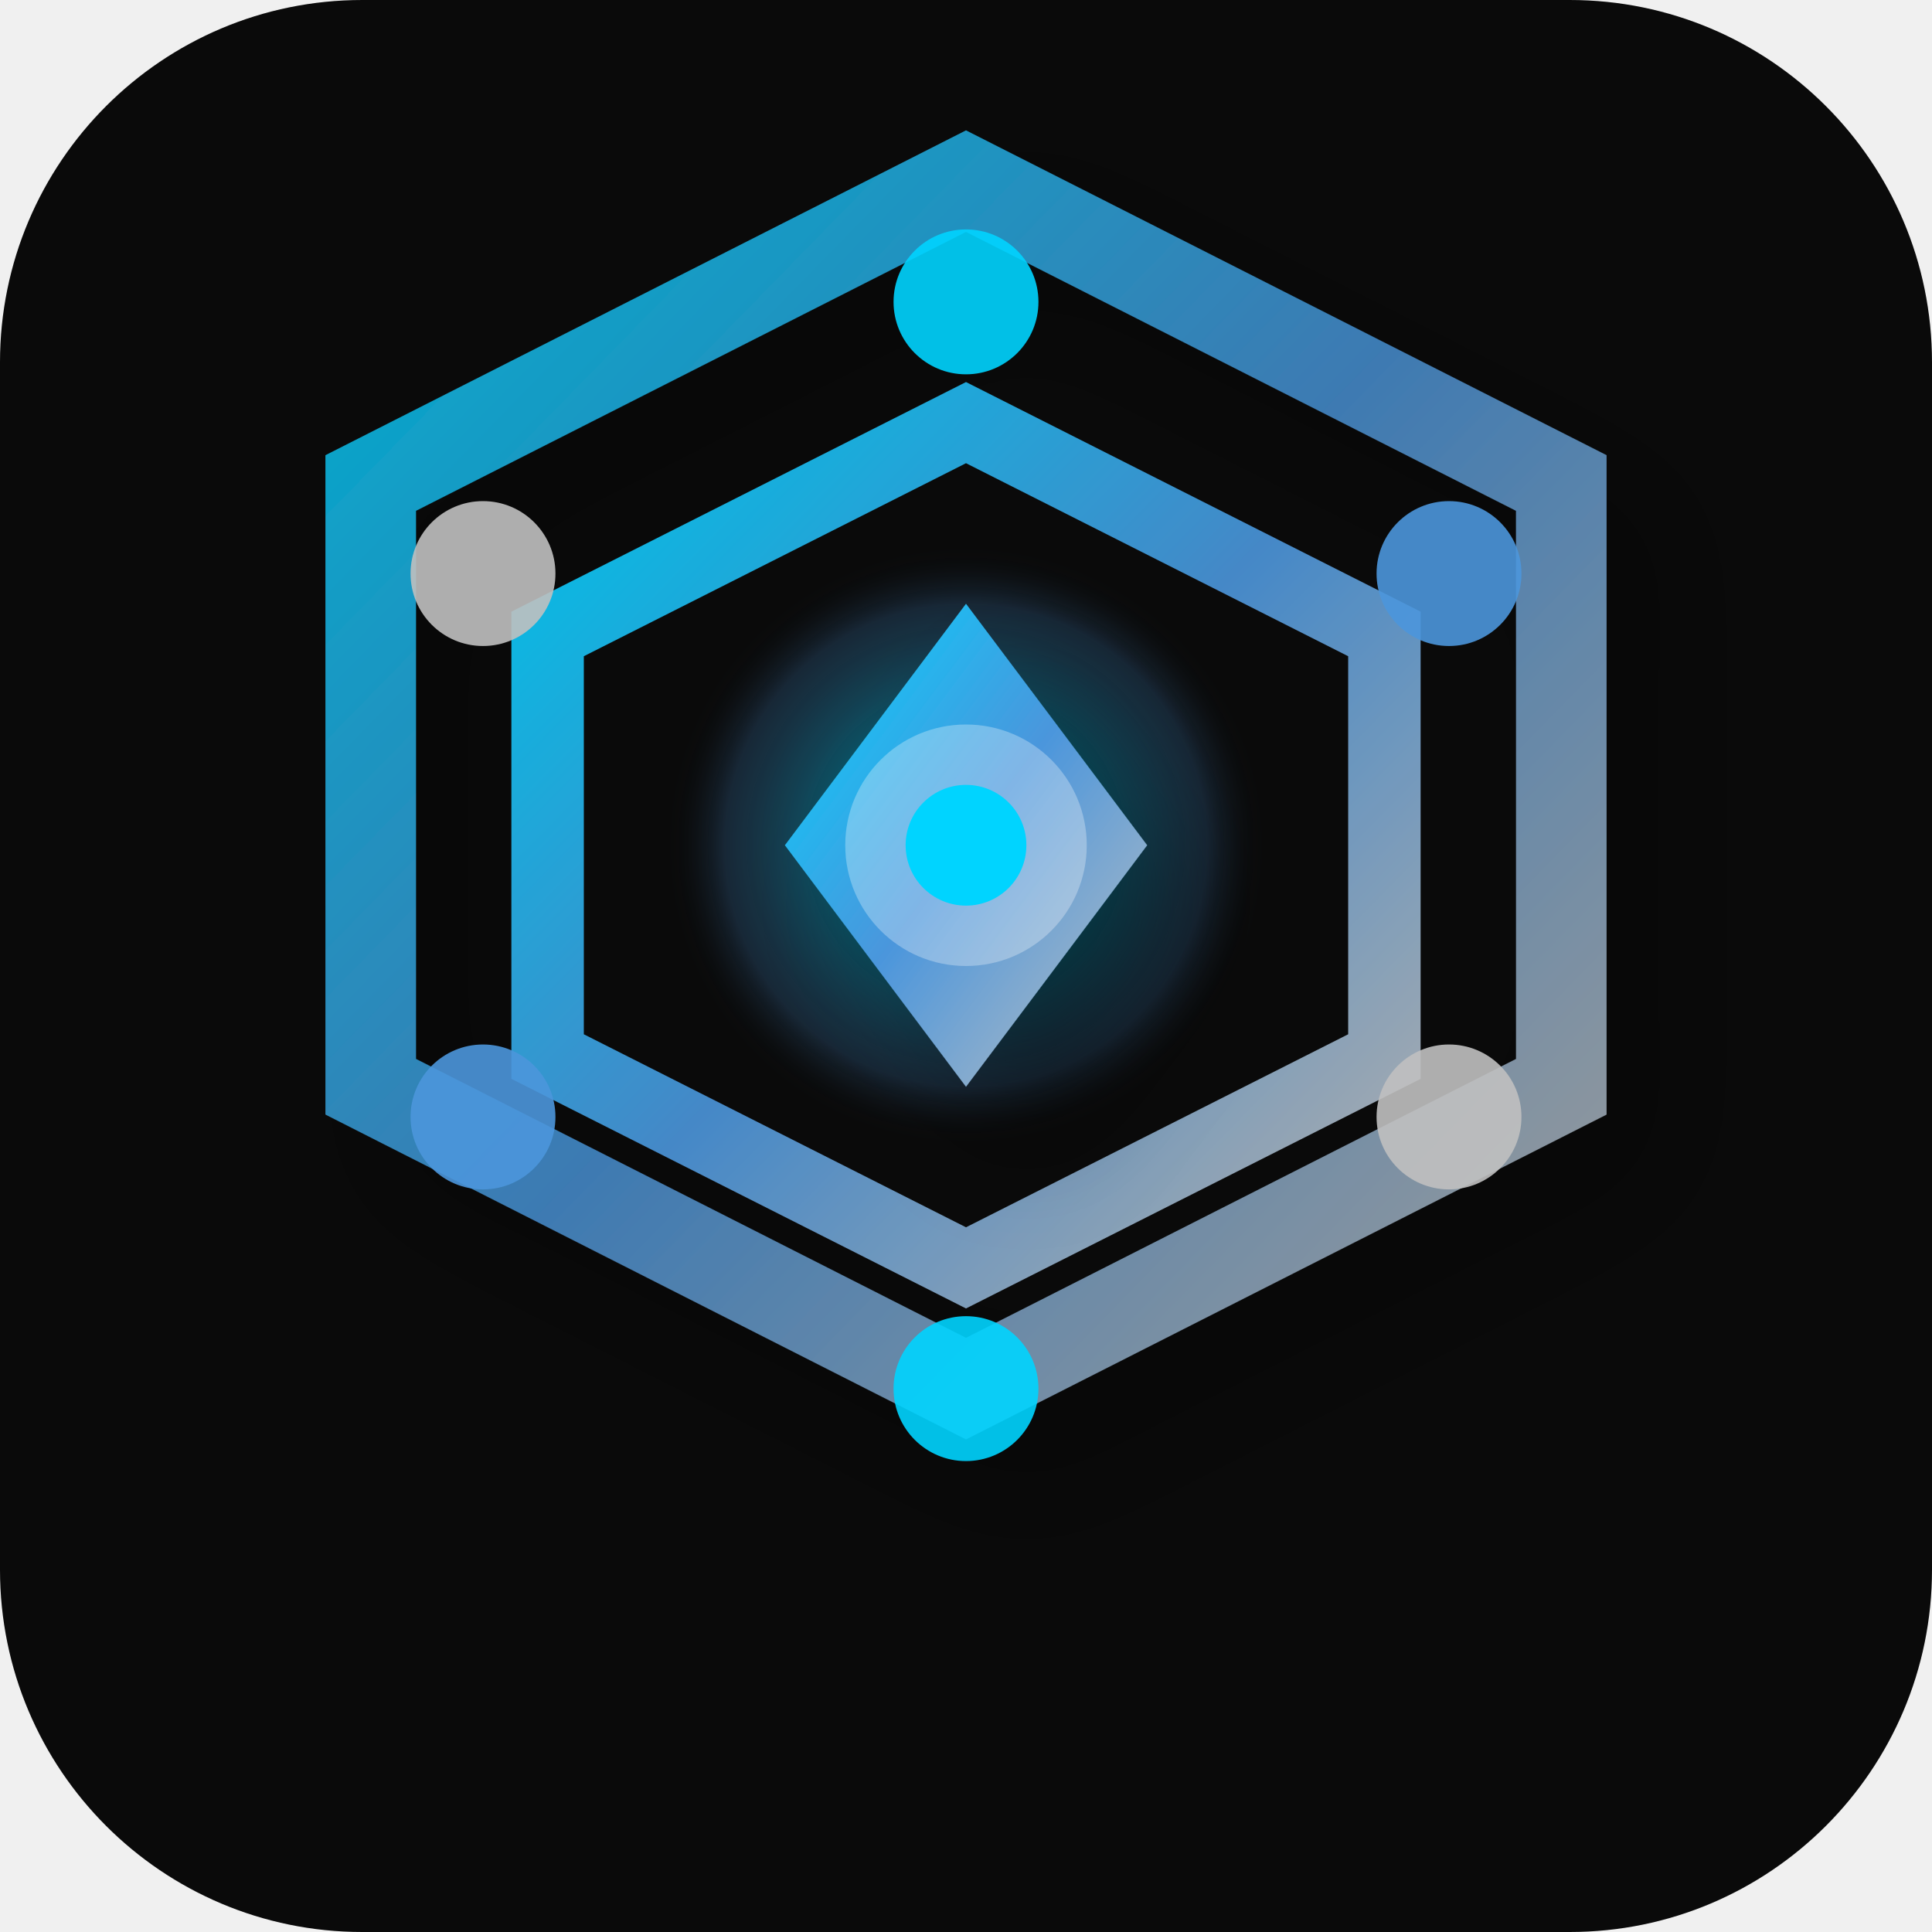
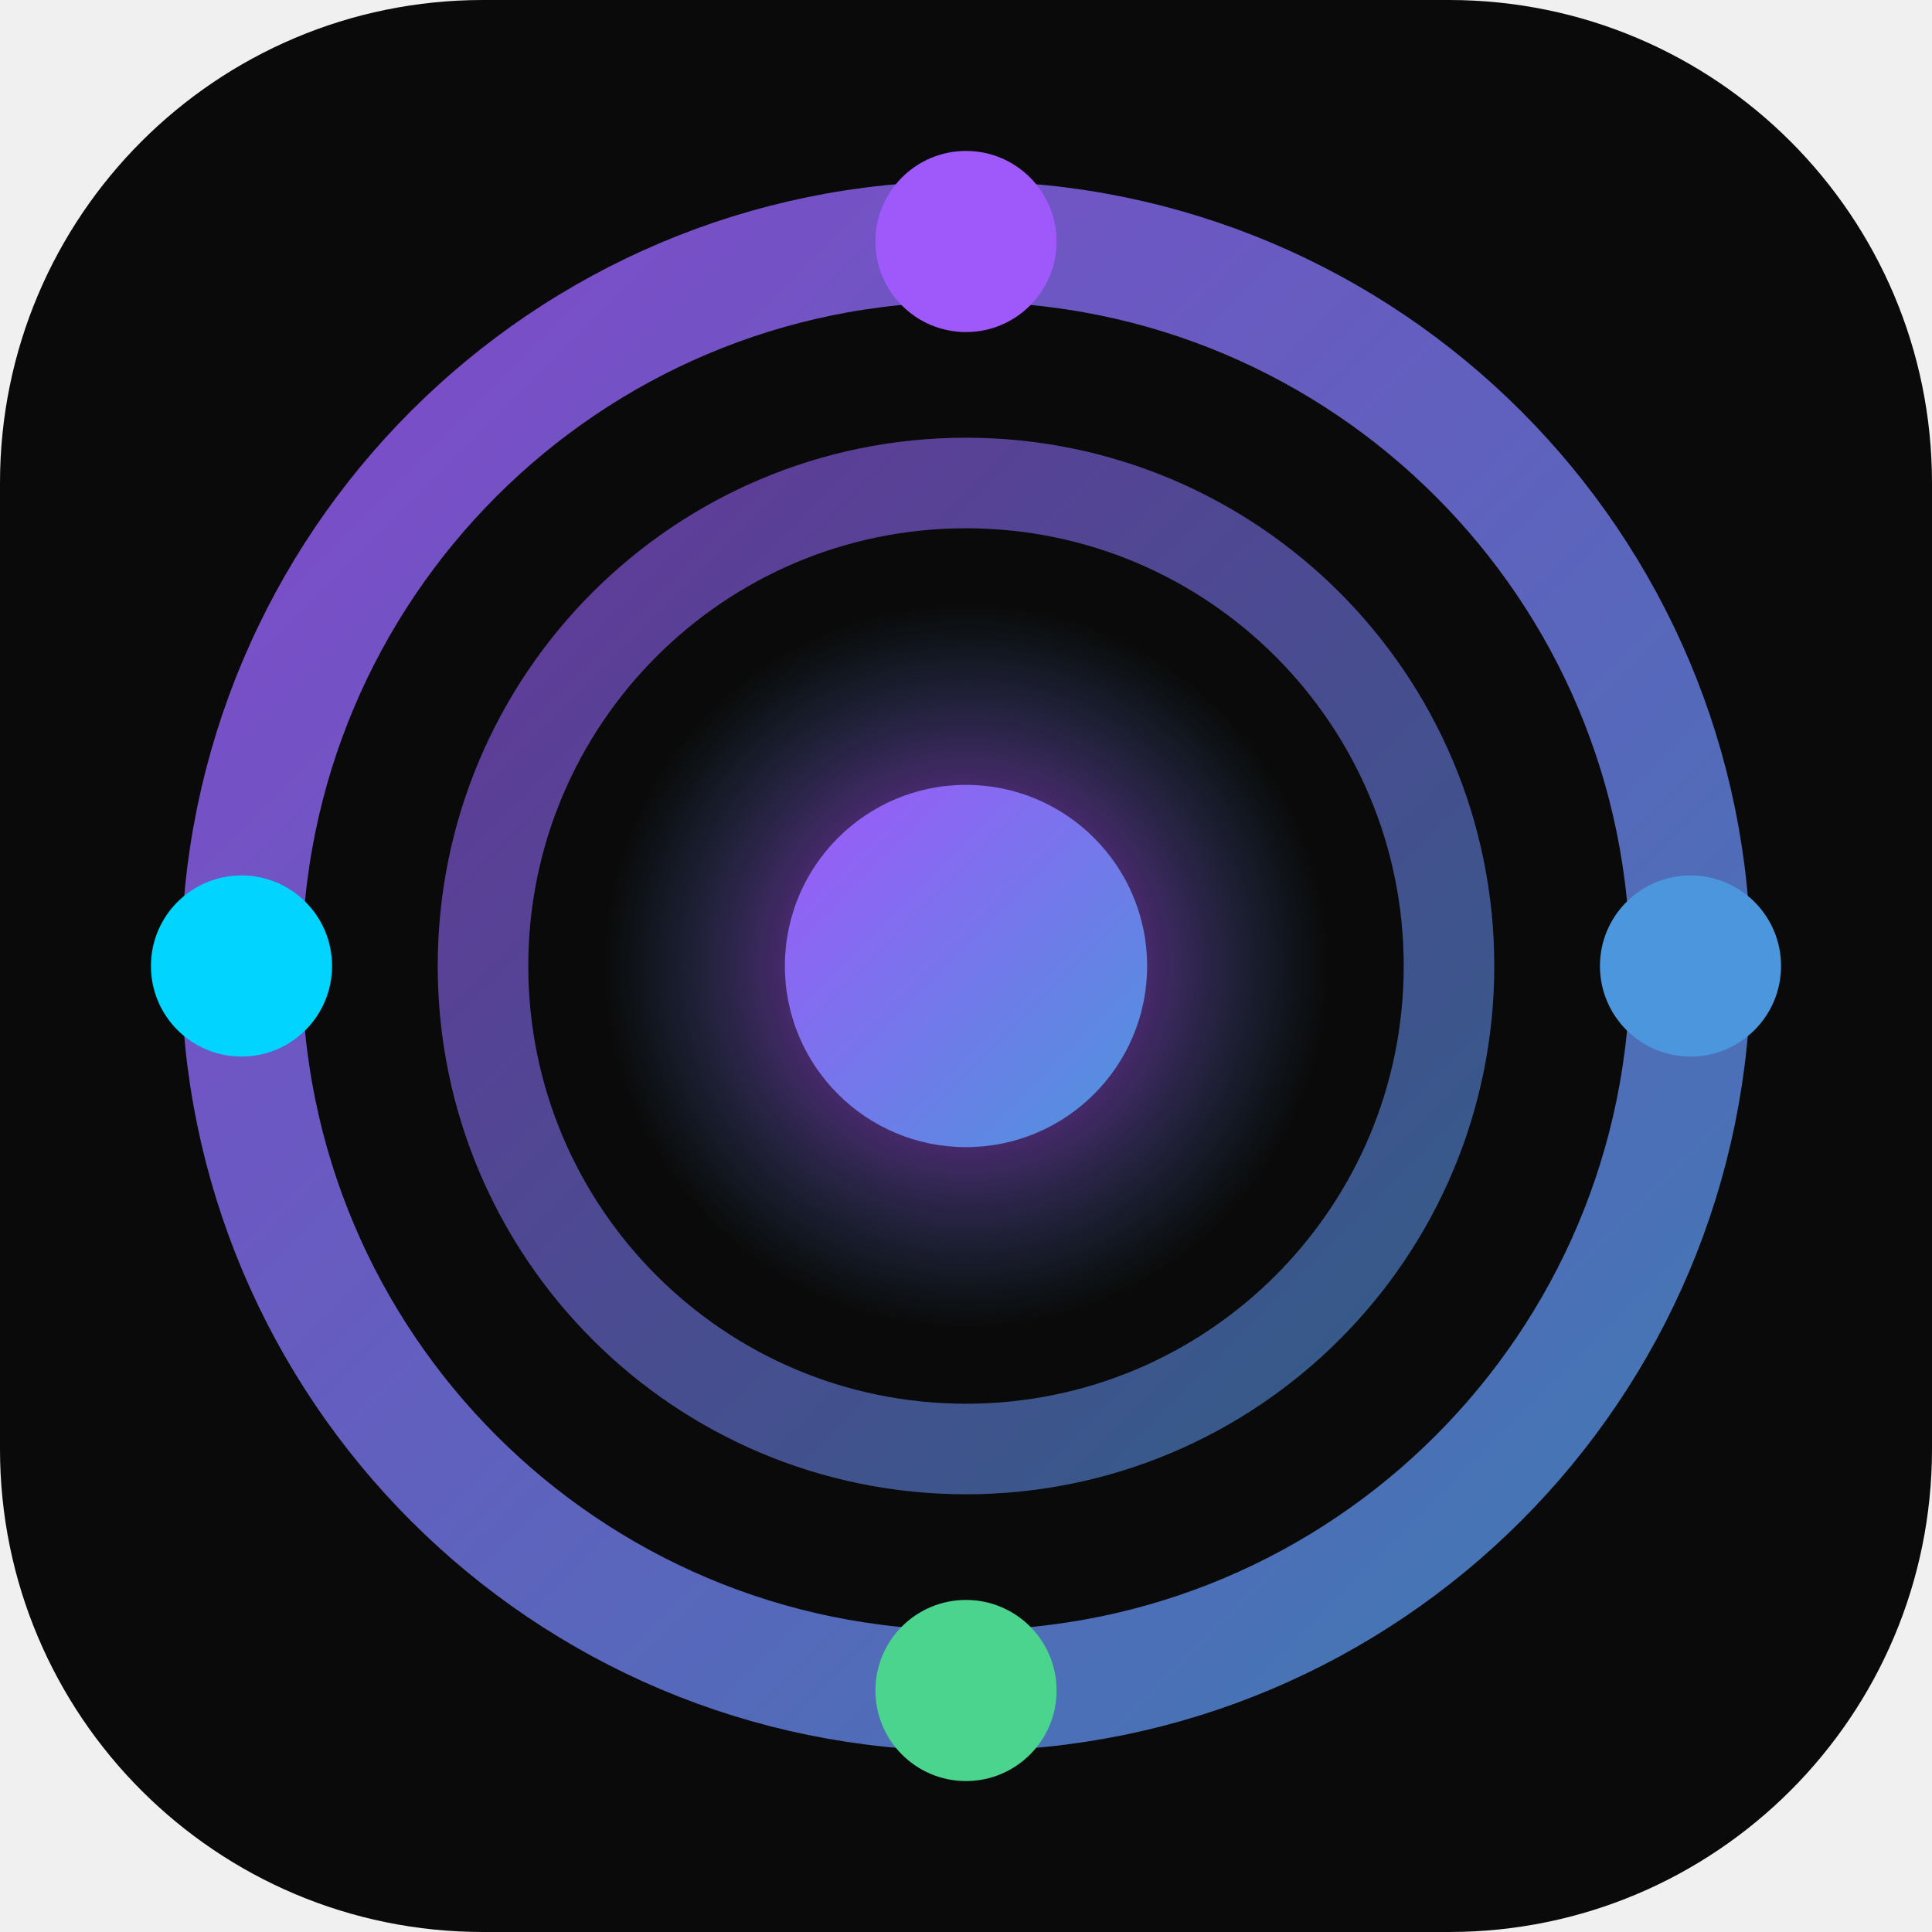
<svg xmlns="http://www.w3.org/2000/svg" viewBox="0 0 32 32">
  <defs>
-     <linearGradient id="fabriconGradient" x1="0%" y1="0%" x2="100%" y2="100%">
-       <stop offset="0%" style="stop-color:#00d4ff;stop-opacity:1" />
-       <stop offset="50%" style="stop-color:#4B96DC;stop-opacity:1" />
-       <stop offset="100%" style="stop-color:#c0c0c0;stop-opacity:1" />
+     <linearGradient id="sphereGradient" x1="0%" y1="0%" x2="100%" y2="100%">
+       <stop offset="0%" style="stop-color:#9f58fa;stop-opacity:1" />
+       <stop offset="100%" style="stop-color:#4B96DC;stop-opacity:1" />
    </linearGradient>
-     <radialGradient id="precisionGlow" cx="50%" cy="50%" r="50%">
-       <stop offset="0%" style="stop-color:#ffffff;stop-opacity:0.9" />
-       <stop offset="40%" style="stop-color:#00d4ff;stop-opacity:0.6" />
-       <stop offset="80%" style="stop-color:#4B96DC;stop-opacity:0.3" />
-       <stop offset="100%" style="stop-color:#000000;stop-opacity:0" />
+     <radialGradient id="centerGlow" cx="50%" cy="50%" r="50%">
+       <stop offset="0%" style="stop-color:#ffffff;stop-opacity:0.8" />
+       <stop offset="50%" style="stop-color:#9f58fa;stop-opacity:0.5" />
+       <stop offset="100%" style="stop-color:#4B96DC;stop-opacity:0" />
    </radialGradient>
-     <filter id="fabriconShadow" x="-50%" y="-50%" width="200%" height="200%">
-       <feGaussianBlur in="SourceAlpha" stdDeviation="1" />
-       <feOffset dx="1" dy="1" result="offset" />
-       <feFlood flood-color="#000000" flood-opacity="0.4" />
-       <feComposite in2="offset" operator="in" />
-       <feMerge>
-         <feMergeNode />
-         <feMergeNode in="SourceGraphic" />
-       </feMerge>
-     </filter>
  </defs>
-   <rect width="32" height="32" rx="6" fill="#0a0a0a" />
-   <polygon points="16,3 25.86,8 25.86,18 16,23 6.14,18 6.14,8" fill="none" stroke="url(#fabriconGradient)" stroke-width="1.5" opacity="0.8" filter="url(#fabriconShadow)" />
-   <polygon points="16,7 22.93,10.5 22.93,17.5 16,21 9.07,17.5 9.07,10.5" fill="none" stroke="url(#fabriconGradient)" stroke-width="1.2" opacity="0.9" />
-   <circle cx="16" cy="14" r="5" fill="url(#precisionGlow)" opacity="0.7" />
-   <polygon points="16,10 19,14 16,18 13,14" fill="url(#fabriconGradient)" filter="url(#fabriconShadow)" />
-   <circle cx="16" cy="5" r="1.2" fill="#00d4ff" opacity="0.9" />
-   <circle cx="24" cy="9.5" r="1.2" fill="#4B96DC" opacity="0.9" />
-   <circle cx="24" cy="18.5" r="1.2" fill="#c0c0c0" opacity="0.9" />
-   <circle cx="16" cy="23" r="1.2" fill="#00d4ff" opacity="0.9" />
-   <circle cx="8" cy="18.5" r="1.2" fill="#4B96DC" opacity="0.9" />
-   <circle cx="8" cy="9.5" r="1.2" fill="#c0c0c0" opacity="0.9" />
-   <circle cx="16" cy="14" r="2" fill="#ffffff" opacity="0.3" />
-   <circle cx="16" cy="14" r="1" fill="#00d4ff" />
+   <rect width="32" height="32" rx="8" fill="#0a0a0a" />
+   <circle cx="16" cy="16" r="12" fill="none" stroke="url(#sphereGradient)" stroke-width="2" opacity="0.8" />
+   <circle cx="16" cy="16" r="8" fill="none" stroke="url(#sphereGradient)" stroke-width="1.5" opacity="0.6" />
+   <circle cx="16" cy="16" r="6" fill="url(#centerGlow)" opacity="0.8" />
+   <circle cx="16" cy="16" r="3" fill="url(#sphereGradient)" />
+   <circle cx="16" cy="4" r="1.5" fill="#9f58fa" />
+   <circle cx="28" cy="16" r="1.5" fill="#4B96DC" />
+   <circle cx="16" cy="28" r="1.5" fill="#4bd48e" />
+   <circle cx="4" cy="16" r="1.5" fill="#00d4ff" />
</svg>
